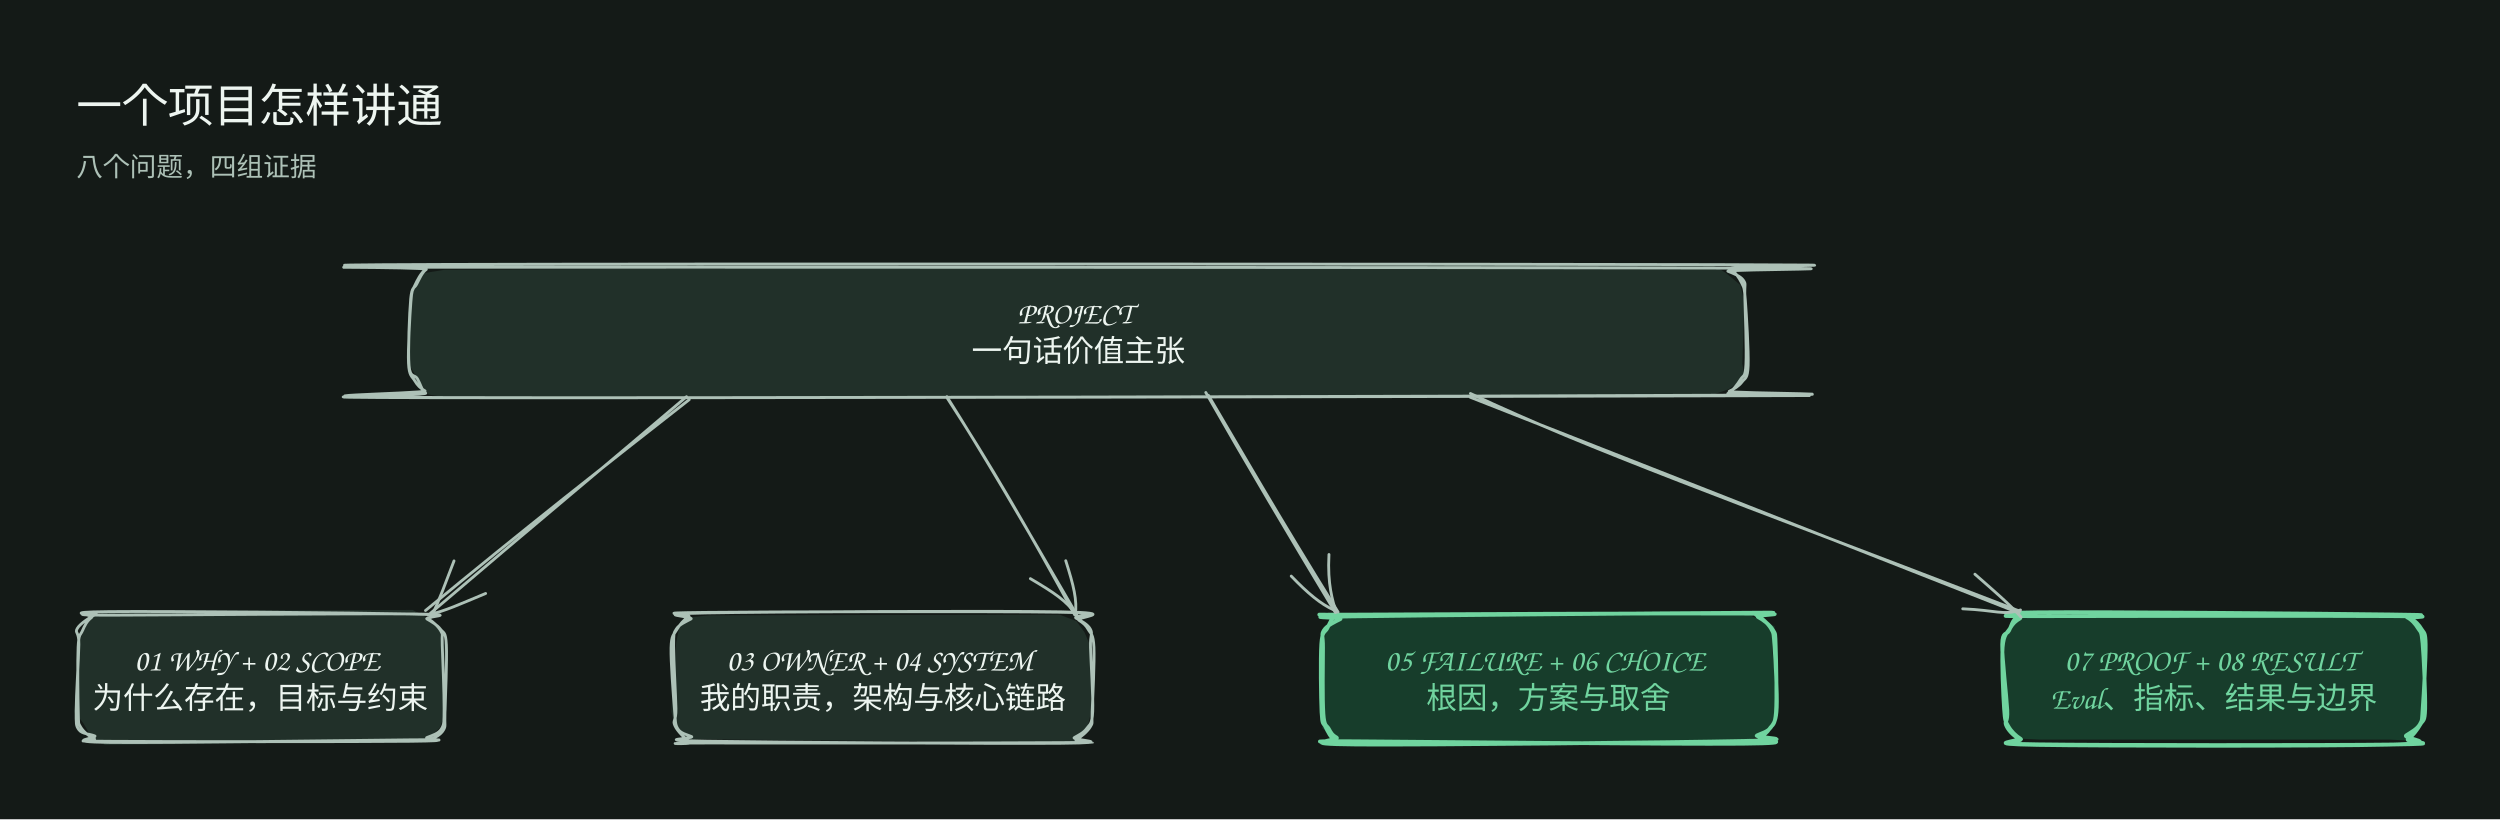
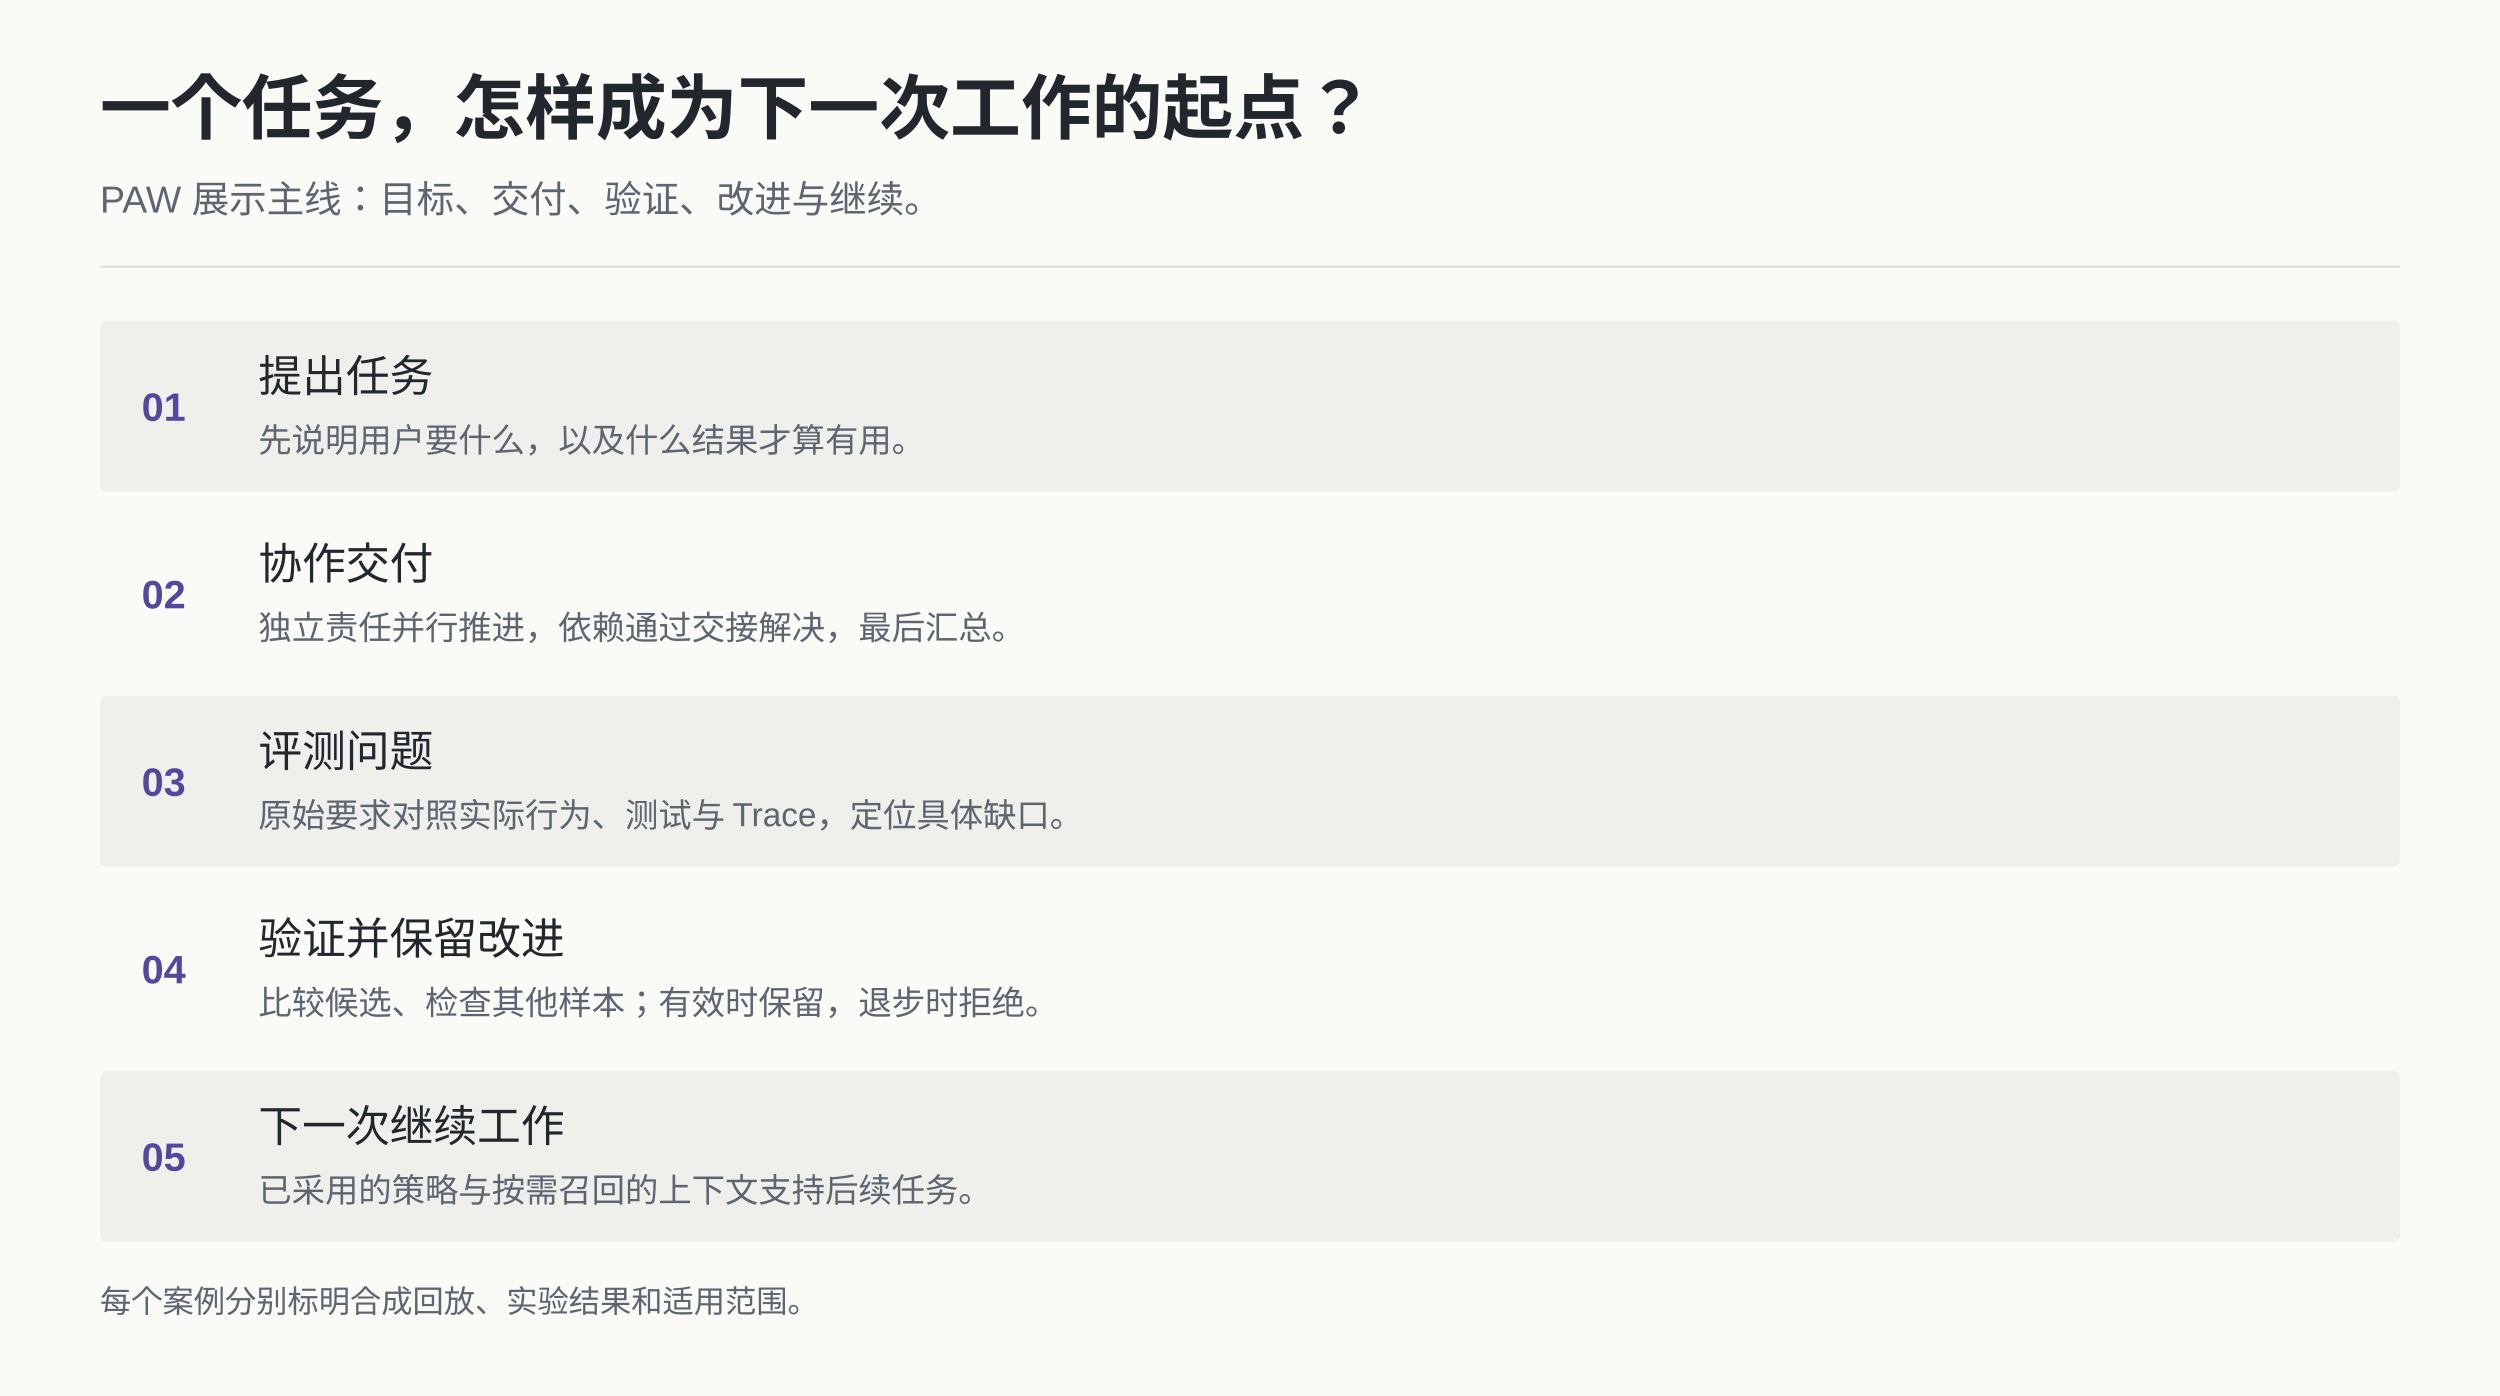
- <svg xmlns="http://www.w3.org/2000/svg" width="1311.00" height="429.61" viewBox="0 0 1311.00 429.61">
-   <rect width="1311.00" height="429.61" fill="#141a17" />
-   <path d="M 897.25 138.22 L 905.21 143.25 L 912.58 149.45 L 914.76 158.27 L 913.67 190.75 L 914.99 198.14 L 906.42 204.13 L 896.91 207.44 L 230.72 207.85 L 224.75 206.88 L 218.34 197.62 L 214.69 191.40 L 214.81 155.38 L 216.82 149.39 L 222.19 143.22 L 232.98 141.50 Z" fill="#213029" stroke="none" opacity="1.00" />
-   <path d="M 898.39 140.57 C 1010.81 140.92, 903.49 141.17, 906.13 142.24 C 908.77 143.31, 912.75 144.74, 914.23 146.99 C 915.71 149.23, 914.77 148.37, 915.00 155.70 C 915.22 163.03, 915.96 183.75, 915.58 190.96 C 915.20 198.18, 914.30 196.43, 912.71 199.00 C 911.12 201.57, 908.61 204.96, 906.05 206.39 C 903.50 207.82, 1009.78 207.22, 897.39 207.58 C 784.99 207.94, 344.05 208.80, 231.69 208.56 C 119.33 208.32, 225.37 207.81, 223.24 206.14 C 221.10 204.48, 220.33 201.00, 218.87 198.57 C 217.41 196.14, 215.07 198.54, 214.49 191.59 C 213.90 184.65, 214.69 163.98, 215.36 156.89 C 216.03 149.80, 217.13 151.63, 218.49 149.03 C 219.86 146.43, 221.36 142.76, 223.55 141.28 C 225.74 139.80, 119.15 140.27, 231.63 140.15 C 344.10 140.04, 785.97 140.22, 898.39 140.57 M 900.21 138.77 C 1012.68 139.11, 905.20 139.13, 907.39 140.73 C 909.57 142.33, 912.01 145.56, 913.32 148.38 C 914.63 151.19, 914.70 150.40, 915.27 157.64 C 915.83 164.87, 917.02 184.68, 916.72 191.79 C 916.43 198.90, 915.16 198.06, 913.51 200.30 C 911.86 202.54, 909.18 204.05, 906.80 205.21 C 904.43 206.37, 1011.53 206.73, 899.23 207.27 C 786.93 207.82, 345.75 208.86, 233.02 208.47 C 120.29 208.09, 225.45 206.43, 222.86 204.96 C 220.27 203.49, 218.92 202.05, 217.48 199.63 C 216.04 197.21, 214.55 197.30, 214.22 190.43 C 213.88 183.55, 214.93 165.11, 215.46 158.36 C 216.00 151.61, 216.15 152.78, 217.44 149.92 C 218.74 147.06, 220.72 143.09, 223.24 141.21 C 225.75 139.34, 119.70 139.09, 232.53 138.68 C 345.36 138.27, 787.73 138.43, 900.21 138.77" stroke="#adc1b7" stroke-width="1.5" fill="none" stroke-linecap="round" stroke-linejoin="round" opacity="1.00" />
-   <path d="M 216.38 319.86 L 225.72 324.88 L 230.76 330.27 L 234.00 339.52 L 234.29 372.14 L 230.64 381.59 L 223.13 388.93 L 214.75 388.77 L 55.11 390.66 L 48.34 387.19 L 43.62 379.12 L 39.08 373.51 L 41.51 336.64 L 44.21 330.18 L 47.86 323.98 L 56.42 320.19 Z" fill="#213029" stroke="none" opacity="1.00" />
-   <path d="M 215.51 321.99 C 243.40 322.63, 221.95 323.03, 224.57 324.53 C 227.19 326.04, 230.02 328.72, 231.24 331.03 C 232.46 333.34, 231.64 331.65, 231.91 338.39 C 232.18 345.13, 232.95 364.16, 232.89 371.46 C 232.82 378.76, 233.01 379.64, 231.52 382.19 C 230.02 384.74, 226.62 385.67, 223.91 386.75 C 221.21 387.84, 243.00 388.39, 215.29 388.72 C 187.57 389.05, 85.28 388.96, 57.63 388.75 C 29.99 388.54, 51.95 388.70, 49.39 387.45 C 46.83 386.21, 43.69 383.69, 42.29 381.28 C 40.90 378.88, 41.26 380.00, 41.04 373.01 C 40.82 366.03, 40.61 346.40, 40.97 339.37 C 41.33 332.34, 42.03 333.42, 43.19 330.84 C 44.35 328.26, 45.59 325.57, 47.93 323.88 C 50.27 322.20, 29.30 321.05, 57.23 320.74 C 85.16 320.42, 187.62 321.36, 215.51 321.99 M 217.05 321.97 C 244.91 322.31, 221.61 323.29, 223.93 324.62 C 226.25 325.95, 229.29 327.70, 230.98 329.97 C 232.67 332.23, 233.68 330.94, 234.07 338.22 C 234.46 345.50, 233.58 366.21, 233.33 373.65 C 233.07 381.09, 233.86 380.48, 232.53 382.84 C 231.19 385.20, 228.13 386.96, 225.31 387.82 C 222.48 388.67, 243.50 387.72, 215.59 387.97 C 187.68 388.23, 85.49 389.67, 57.83 389.33 C 30.17 388.98, 52.37 387.00, 49.63 385.90 C 46.90 384.80, 43.02 384.94, 41.41 382.71 C 39.79 380.48, 39.95 379.98, 39.94 372.52 C 39.94 365.06, 41.26 345.09, 41.36 337.93 C 41.46 330.77, 39.06 332.16, 40.55 329.54 C 42.03 326.93, 47.58 323.40, 50.29 322.24 C 53.00 321.08, 28.99 322.65, 56.79 322.61 C 84.58 322.56, 189.20 321.64, 217.05 321.97" stroke="#adc1b7" stroke-width="1.5" fill="none" stroke-linecap="round" stroke-linejoin="round" opacity="1.00" />
-   <path d="M 555.76 322.36 L 564.52 325.74 L 568.74 331.63 L 572.30 340.07 L 572.24 372.70 L 570.16 382.36 L 566.44 388.23 L 557.62 389.39 L 370.45 387.70 L 361.36 387.57 L 354.27 382.55 L 352.05 373.10 L 354.60 336.99 L 356.17 329.15 L 359.66 323.89 L 371.94 322.68 Z" fill="#213029" stroke="none" opacity="1.00" />
-   <path d="M 555.03 321.04 C 587.50 321.53, 561.45 322.62, 564.26 324.13 C 567.06 325.63, 570.58 327.50, 571.85 330.07 C 573.12 332.63, 571.67 332.35, 571.86 339.51 C 572.06 346.67, 573.35 365.95, 573.02 373.03 C 572.68 380.12, 571.47 379.74, 569.86 382.03 C 568.25 384.32, 565.59 385.50, 563.36 386.79 C 561.14 388.08, 588.64 389.46, 556.53 389.77 C 524.43 390.09, 403.05 389.27, 370.73 388.69 C 338.41 388.10, 365.16 387.32, 362.62 386.24 C 360.07 385.16, 356.96 384.65, 355.46 382.21 C 353.97 379.78, 354.26 378.70, 353.67 371.63 C 353.07 364.55, 351.73 346.62, 351.90 339.76 C 352.08 332.89, 353.19 333.20, 354.73 330.45 C 356.28 327.71, 358.71 324.85, 361.17 323.30 C 363.62 321.75, 337.16 321.53, 369.47 321.15 C 401.78 320.78, 522.57 320.54, 555.03 321.04 M 556.55 320.85 C 589.16 321.48, 563.36 323.65, 565.71 325.20 C 568.07 326.74, 569.36 327.74, 570.69 330.11 C 572.01 332.48, 573.32 332.21, 573.66 339.43 C 574.00 346.64, 573.04 366.43, 572.73 373.38 C 572.41 380.32, 573.17 378.69, 571.77 381.11 C 570.38 383.53, 566.77 386.53, 564.34 387.91 C 561.90 389.30, 589.53 389.14, 557.17 389.43 C 524.81 389.71, 402.68 389.67, 370.17 389.63 C 337.66 389.58, 364.80 390.69, 362.09 389.16 C 359.37 387.63, 355.16 383.36, 353.89 380.45 C 352.62 377.53, 354.58 378.57, 354.47 371.64 C 354.36 364.72, 353.20 345.88, 353.24 338.91 C 353.28 331.94, 353.20 332.18, 354.71 329.80 C 356.23 327.41, 359.77 325.99, 362.32 324.60 C 364.88 323.20, 337.66 322.06, 370.03 321.43 C 402.40 320.81, 523.93 320.22, 556.55 320.85" stroke="#adc1b7" stroke-width="1.5" fill="none" stroke-linecap="round" stroke-linejoin="round" opacity="1.00" />
-   <path d="M 914.75 321.52 L 924.07 325.39 L 930.60 328.49 L 929.21 339.06 L 932.37 370.84 L 928.97 381.12 L 922.10 386.35 L 913.86 388.29 L 708.99 389.33 L 701.76 388.74 L 693.36 381.82 L 694.80 374.11 L 694.52 340.37 L 695.18 328.82 L 699.51 323.96 L 709.09 322.79 Z" fill="#173d2b" stroke="none" opacity="1.00" />
-   <path d="M 913.03 321.75 C 948.43 321.96, 919.12 322.14, 921.89 323.56 C 924.66 324.97, 928.11 327.70, 929.66 330.26 C 931.21 332.82, 930.89 331.68, 931.17 338.89 C 931.44 346.10, 931.85 366.33, 931.32 373.53 C 930.79 380.73, 929.43 379.89, 928.00 382.08 C 926.57 384.27, 925.13 385.34, 922.74 386.66 C 920.35 387.98, 949.07 389.65, 913.65 390.00 C 878.23 390.34, 745.76 389.00, 710.22 388.73 C 674.68 388.46, 702.90 389.63, 700.38 388.37 C 697.86 387.11, 696.33 383.66, 695.11 381.18 C 693.88 378.69, 693.40 380.71, 693.03 373.48 C 692.66 366.25, 692.39 345.14, 692.89 337.79 C 693.40 330.44, 694.82 331.85, 696.07 329.39 C 697.32 326.93, 698.16 324.20, 700.40 323.02 C 702.65 321.84, 674.10 322.52, 709.54 322.31 C 744.97 322.10, 877.64 321.54, 913.03 321.75 M 912.47 321.36 C 947.76 321.21, 918.09 321.01, 920.79 322.37 C 923.49 323.74, 927.05 326.75, 928.68 329.54 C 930.30 332.33, 930.04 332.21, 930.55 339.11 C 931.06 346.01, 932.05 363.88, 931.73 370.94 C 931.41 378.00, 930.36 378.99, 928.62 381.45 C 926.89 383.91, 923.63 384.49, 921.33 385.68 C 919.04 386.86, 949.82 387.76, 914.86 388.55 C 879.89 389.34, 747.18 390.72, 711.53 390.42 C 675.88 390.12, 703.39 388.15, 700.94 386.77 C 698.48 385.40, 697.97 384.24, 696.81 382.16 C 695.65 380.07, 694.48 381.36, 693.98 374.29 C 693.48 367.22, 693.74 347.04, 693.79 339.74 C 693.84 332.45, 692.78 333.00, 694.29 330.49 C 695.80 327.98, 700.39 325.89, 702.85 324.68 C 705.30 323.47, 674.11 323.79, 709.04 323.23 C 743.98 322.68, 877.18 321.50, 912.47 321.36" stroke="#70d49f" stroke-width="2.0" fill="none" stroke-linecap="round" stroke-linejoin="round" opacity="1.00" />
-   <path d="M 1255.41 323.49 L 1261.38 322.41 L 1267.30 328.48 L 1272.58 338.05 L 1271.36 370.78 L 1269.84 380.31 L 1264.43 388.45 L 1253.10 387.83 L 1069.33 387.83 L 1059.53 387.37 L 1052.77 380.67 L 1050.25 371.95 L 1051.22 336.99 L 1052.29 332.01 L 1057.67 322.93 L 1068.41 322.27 Z" fill="#173d2b" stroke="none" opacity="1.00" />
-   <path d="M 1253.34 322.23 C 1285.60 322.66, 1259.72 322.47, 1262.17 323.68 C 1264.62 324.88, 1266.65 327.18, 1268.02 329.48 C 1269.39 331.77, 1269.76 330.39, 1270.39 337.44 C 1271.01 344.48, 1271.96 364.63, 1271.76 371.72 C 1271.56 378.81, 1270.67 377.33, 1269.17 379.99 C 1267.66 382.65, 1265.12 385.96, 1262.73 387.70 C 1260.33 389.44, 1287.14 389.98, 1254.81 390.42 C 1222.47 390.86, 1101.25 390.82, 1068.73 390.33 C 1036.21 389.84, 1062.27 389.06, 1059.66 387.47 C 1057.06 385.87, 1054.56 383.38, 1053.10 380.75 C 1051.65 378.12, 1051.42 378.55, 1050.94 371.67 C 1050.45 364.79, 1049.65 346.53, 1050.19 339.48 C 1050.72 332.43, 1052.62 331.90, 1054.14 329.37 C 1055.66 326.84, 1056.91 325.68, 1059.32 324.30 C 1061.73 322.92, 1036.28 321.45, 1068.61 321.10 C 1100.95 320.76, 1221.08 321.80, 1253.34 322.23 M 1253.48 323.08 C 1285.97 323.30, 1261.26 323.33, 1263.99 324.47 C 1266.72 325.61, 1268.53 327.67, 1269.87 329.94 C 1271.21 332.20, 1271.91 331.23, 1272.02 338.04 C 1272.13 344.86, 1271.03 363.84, 1270.51 370.82 C 1270.00 377.79, 1270.38 377.43, 1268.93 379.90 C 1267.48 382.37, 1264.52 383.87, 1261.81 385.63 C 1259.11 387.40, 1284.89 389.66, 1252.69 390.49 C 1220.49 391.32, 1101.00 391.19, 1068.59 390.63 C 1036.19 390.06, 1061.01 388.85, 1058.25 387.12 C 1055.48 385.39, 1052.92 382.69, 1051.98 380.24 C 1051.05 377.78, 1052.96 379.45, 1052.62 372.39 C 1052.28 365.33, 1049.82 344.79, 1049.96 337.86 C 1050.10 330.92, 1052.18 333.14, 1053.49 330.79 C 1054.79 328.44, 1055.22 325.05, 1057.81 323.77 C 1060.40 322.49, 1036.41 323.22, 1069.02 323.11 C 1101.63 322.99, 1220.98 322.85, 1253.48 323.08" stroke="#70d49f" stroke-width="2.0" fill="none" stroke-linecap="round" stroke-linejoin="round" opacity="1.00" />
-   <path d="M 361.42 209.58 C 318.44 243.18, 275.27 277.14, 223.13 320.15 M 360.00 208.03 C 320.80 241.51, 280.41 274.88, 225.75 321.58" stroke="#adc1b7" stroke-width="1.5" fill="none" stroke-linecap="round" stroke-linejoin="round" opacity="1.00" />
-   <path d="M 226.12 323.59 C 230.58 314.45, 233.78 305.19, 238.08 294.14 M 224.39 322.47 C 233.68 320.37, 240.89 316.92, 254.66 311.22" stroke="#adc1b7" stroke-width="1.5" fill="none" stroke-linecap="round" stroke-linejoin="round" opacity="1.00" />
-   <path d="M 496.84 208.91 C 518.70 242.47, 539.82 278.72, 563.57 322.41 M 496.55 208.03 C 515.79 238.42, 533.96 269.45, 564.74 322.56" stroke="#adc1b7" stroke-width="1.5" fill="none" stroke-linecap="round" stroke-linejoin="round" opacity="1.00" />
-   <path d="M 564.74 322.92 C 559.44 315.09, 552.82 310.84, 540.33 303.44 M 563.90 322.47 C 564.91 314.72, 563.09 307.33, 558.88 294.04" stroke="#adc1b7" stroke-width="1.5" fill="none" stroke-linecap="round" stroke-linejoin="round" opacity="1.00" />
-   <path d="M 632.32 205.83 C 654.09 243.96, 674.75 278.79, 700.27 321.20 M 633.69 207.31 C 651.92 238.25, 668.61 267.60, 701.68 320.95" stroke="#adc1b7" stroke-width="1.5" fill="none" stroke-linecap="round" stroke-linejoin="round" opacity="1.00" />
-   <path d="M 699.42 319.84 C 692.61 316.80, 685.85 311.18, 677.13 302.11 M 700.59 321.03 C 698.89 314.88, 696.03 306.75, 696.91 290.78" stroke="#adc1b7" stroke-width="1.5" fill="none" stroke-linecap="round" stroke-linejoin="round" opacity="1.00" />
-   <path d="M 771.09 206.35 C 834.98 236.37, 903.80 260.69, 1059.18 320.52 M 771.00 208.31 C 846.49 237.93, 920.78 267.13, 1058.68 321.40" stroke="#adc1b7" stroke-width="1.5" fill="none" stroke-linecap="round" stroke-linejoin="round" opacity="1.00" />
-   <path d="M 1059.55 319.87 C 1050.44 322.85, 1047.09 320.03, 1029.26 319.26 M 1059.84 323.60 C 1053.19 316.23, 1045.57 309.85, 1035.65 301.11" stroke="#adc1b7" stroke-width="1.5" fill="none" stroke-linecap="round" stroke-linejoin="round" opacity="1.00" />
-   <text x="40.00" y="40.00" font-size="24" font-family="Excalifont, Virgil, 'Segoe Print', 'Bradley Hand', 'Chalkboard SE', Chalkboard, 'Comic Sans MS', cursive" fill="#edf5f0" text-anchor="start" opacity="1.00">
-     <tspan x="40.00" dy="24.00">一个项目怎样讲通</tspan>
-   </text>
-   <text x="40.00" y="78.40" font-size="14" font-family="Excalifont, Virgil, 'Segoe Print', 'Bradley Hand', 'Chalkboard SE', Chalkboard, 'Comic Sans MS', cursive" fill="#adc1b7" text-anchor="start" opacity="1.00">
-     <tspan x="40.00" dy="14.00">八个问题，四组证据</tspan>
-   </text>
-   <text x="565.50" y="153.60" font-size="16" font-family="Excalifont, Virgil, 'Segoe Print', 'Bradley Hand', 'Chalkboard SE', Chalkboard, 'Comic Sans MS', cursive" fill="#edf5f0" text-anchor="middle" opacity="1.00">
-     <tspan x="565.50" dy="16.00">PROJECT</tspan>
-     <tspan x="565.50" dy="20.00">一句话价值主张</tspan>
-   </text>
-   <text x="136.50" y="335.61" font-size="16" font-family="Excalifont, Virgil, 'Segoe Print', 'Bradley Hand', 'Chalkboard SE', Chalkboard, 'Comic Sans MS', cursive" fill="#edf5f0" text-anchor="middle" opacity="1.00">
-     <tspan x="136.50" dy="16.00">01 WHY + 02 SCOPE</tspan>
-     <tspan x="136.50" dy="20.00">为什么存在，目标与约束</tspan>
-   </text>
-   <text x="463.00" y="335.61" font-size="16" font-family="Excalifont, Virgil, 'Segoe Print', 'Bradley Hand', 'Chalkboard SE', Chalkboard, 'Comic Sans MS', cursive" fill="#edf5f0" text-anchor="middle" opacity="1.00">
-     <tspan x="463.00" dy="16.00">03 OWNER + 04 SYSTEM</tspan>
-     <tspan x="463.00" dy="20.00">我的职责，架构与核心链路</tspan>
-   </text>
-   <text x="812.00" y="335.61" font-size="16" font-family="Excalifont, Virgil, 'Segoe Print', 'Bradley Hand', 'Chalkboard SE', Chalkboard, 'Comic Sans MS', cursive" fill="#70d49f" text-anchor="middle" opacity="1.00">
-     <tspan x="812.00" dy="16.00">05 FAILURE + 06 CHOICE</tspan>
-     <tspan x="812.00" dy="20.00">根因，方案与取舍</tspan>
-   </text>
-   <text x="1161.00" y="335.61" font-size="16" font-family="Excalifont, Virgil, 'Segoe Print', 'Bradley Hand', 'Chalkboard SE', Chalkboard, 'Comic Sans MS', cursive" fill="#70d49f" text-anchor="middle" opacity="1.00">
-     <tspan x="1161.00" dy="16.00">07 PROOF + 08 RESULT</tspan>
-     <tspan x="1161.00" dy="20.00">Eval、指标、结果与边界</tspan>
-   </text>
+ <svg xmlns="http://www.w3.org/2000/svg" width="1200" height="670" viewBox="0 0 1200 670" role="img" aria-labelledby="title desc">
+   <style>text{font-family:Arial,'PingFang SC','Microsoft YaHei',sans-serif}.title{font-size:34px;font-weight:600;fill:#22272d}.sub{font-size:18px;fill:#5d6570}.body{font-size:21px;fill:#22272d}.label{font-size:16px;fill:#5d6570}.accent{font-size:19px;fill:#5447a0;font-weight:600}.small{font-size:15px;fill:#5d6570}</style>
+   <rect width="1200" height="670" fill="#fafaf7" />
+   <text x="48" y="64" class="title">一个任务，怎样成为下一次工作的起点？</text>
+   <text x="48" y="102" class="sub">PAW 展示主线：目标、交付、验证、改进与继续。</text>
+   <path d="M48 128 H1152" stroke="#dddeda" />
+   <rect x="48" y="154" width="1104" height="82" rx="3" fill="#efefec" />
+   <text x="68" y="202" class="accent">01</text>
+   <text x="124" y="188" class="body">提出任务</text>
+   <text x="124" y="217" class="label">先说明用户要什么，以及什么结果才算有用。</text>
+   <rect x="48" y="244" width="1104" height="82" rx="3" fill="#fafaf7" />
+   <text x="68" y="292" class="accent">02</text>
+   <text x="124" y="278" class="body">协作交付</text>
+   <text x="124" y="307" class="label">独立责任并行推进，依赖通过交接解决，最后汇总。</text>
+   <rect x="48" y="334" width="1104" height="82" rx="3" fill="#efefec" />
+   <text x="68" y="382" class="accent">03</text>
+   <text x="124" y="368" class="body">评测问题</text>
+   <text x="124" y="397" class="label">原始要求对照实际行为、测试与 Trace，定位具体缺口。</text>
+   <rect x="48" y="424" width="1104" height="82" rx="3" fill="#fafaf7" />
+   <text x="68" y="472" class="accent">04</text>
+   <text x="124" y="458" class="body">验证并保留改进</text>
+   <text x="124" y="487" class="label">比较候选、检查其他样本；有效时保留，退步时拒绝。</text>
+   <rect x="48" y="514" width="1104" height="82" rx="3" fill="#efefec" />
+   <text x="68" y="562" class="accent">05</text>
+   <text x="124" y="548" class="body">下一次继续工作</text>
+   <text x="124" y="577" class="label">已采用的策略与按需召回的上下文支持后续任务。</text>
+   <text x="48" y="630" class="small">每个案例分别标明合成回放、实验结果和适用范围。</text>
</svg>
